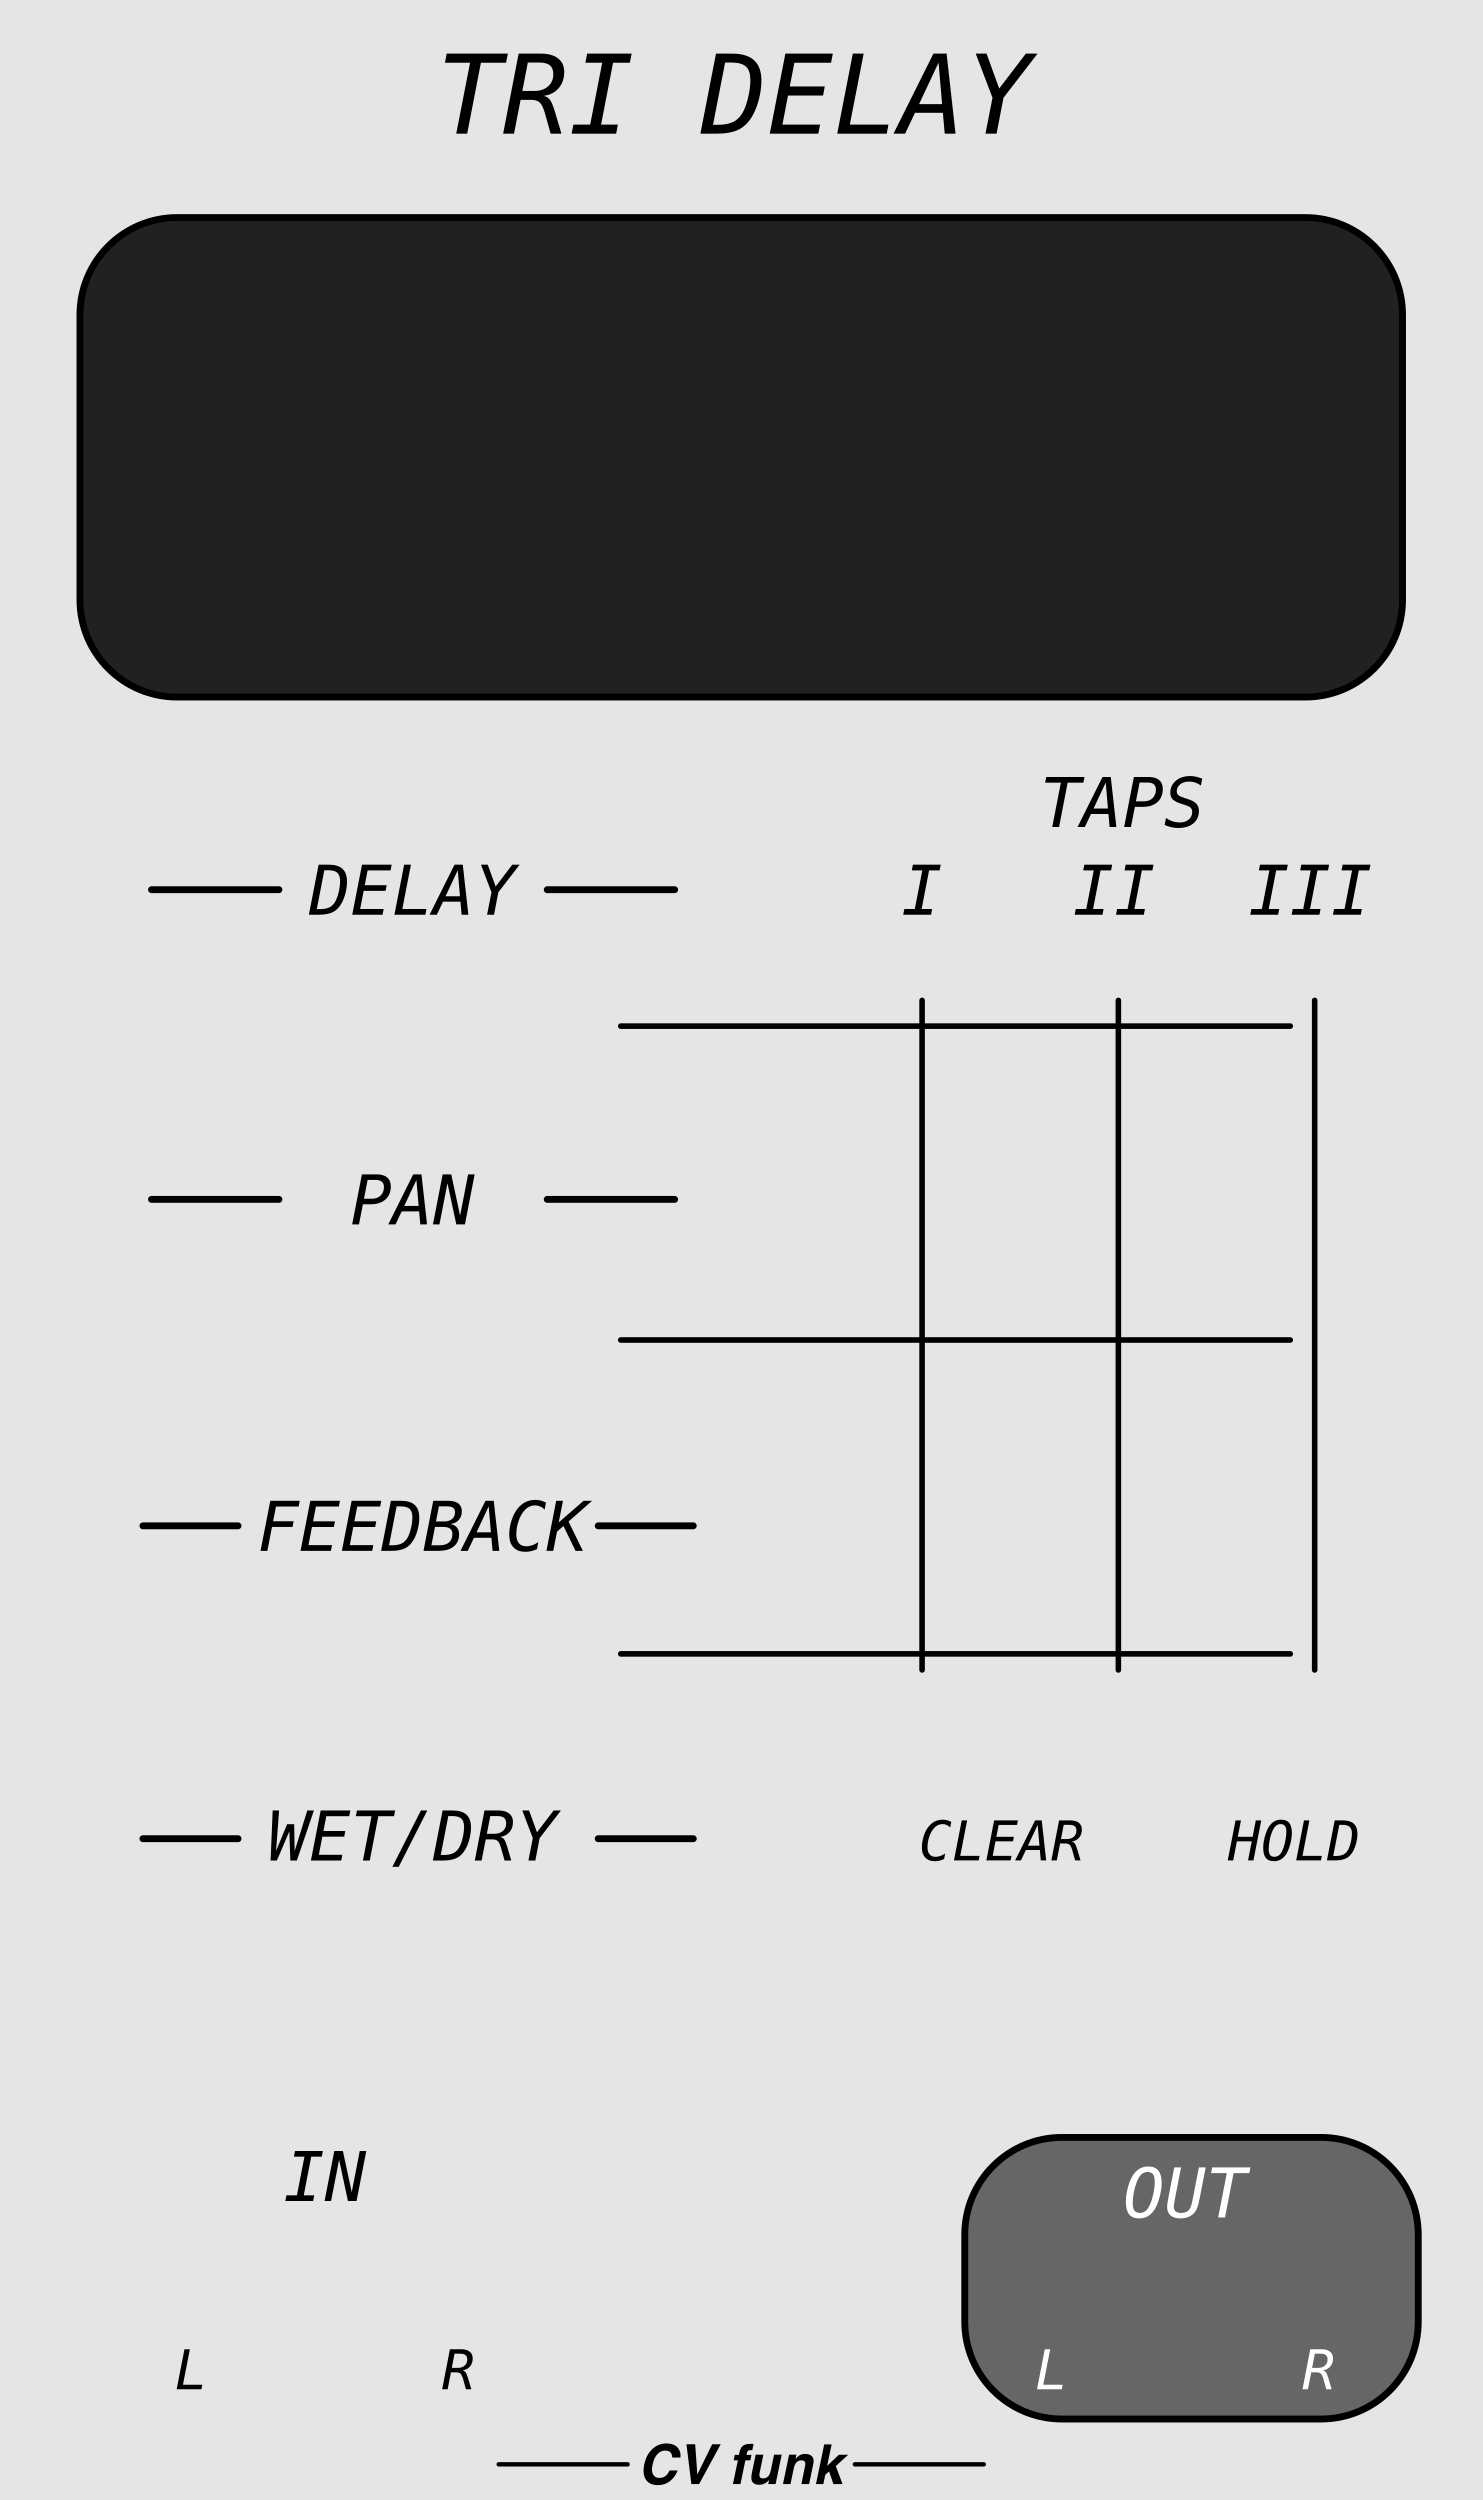
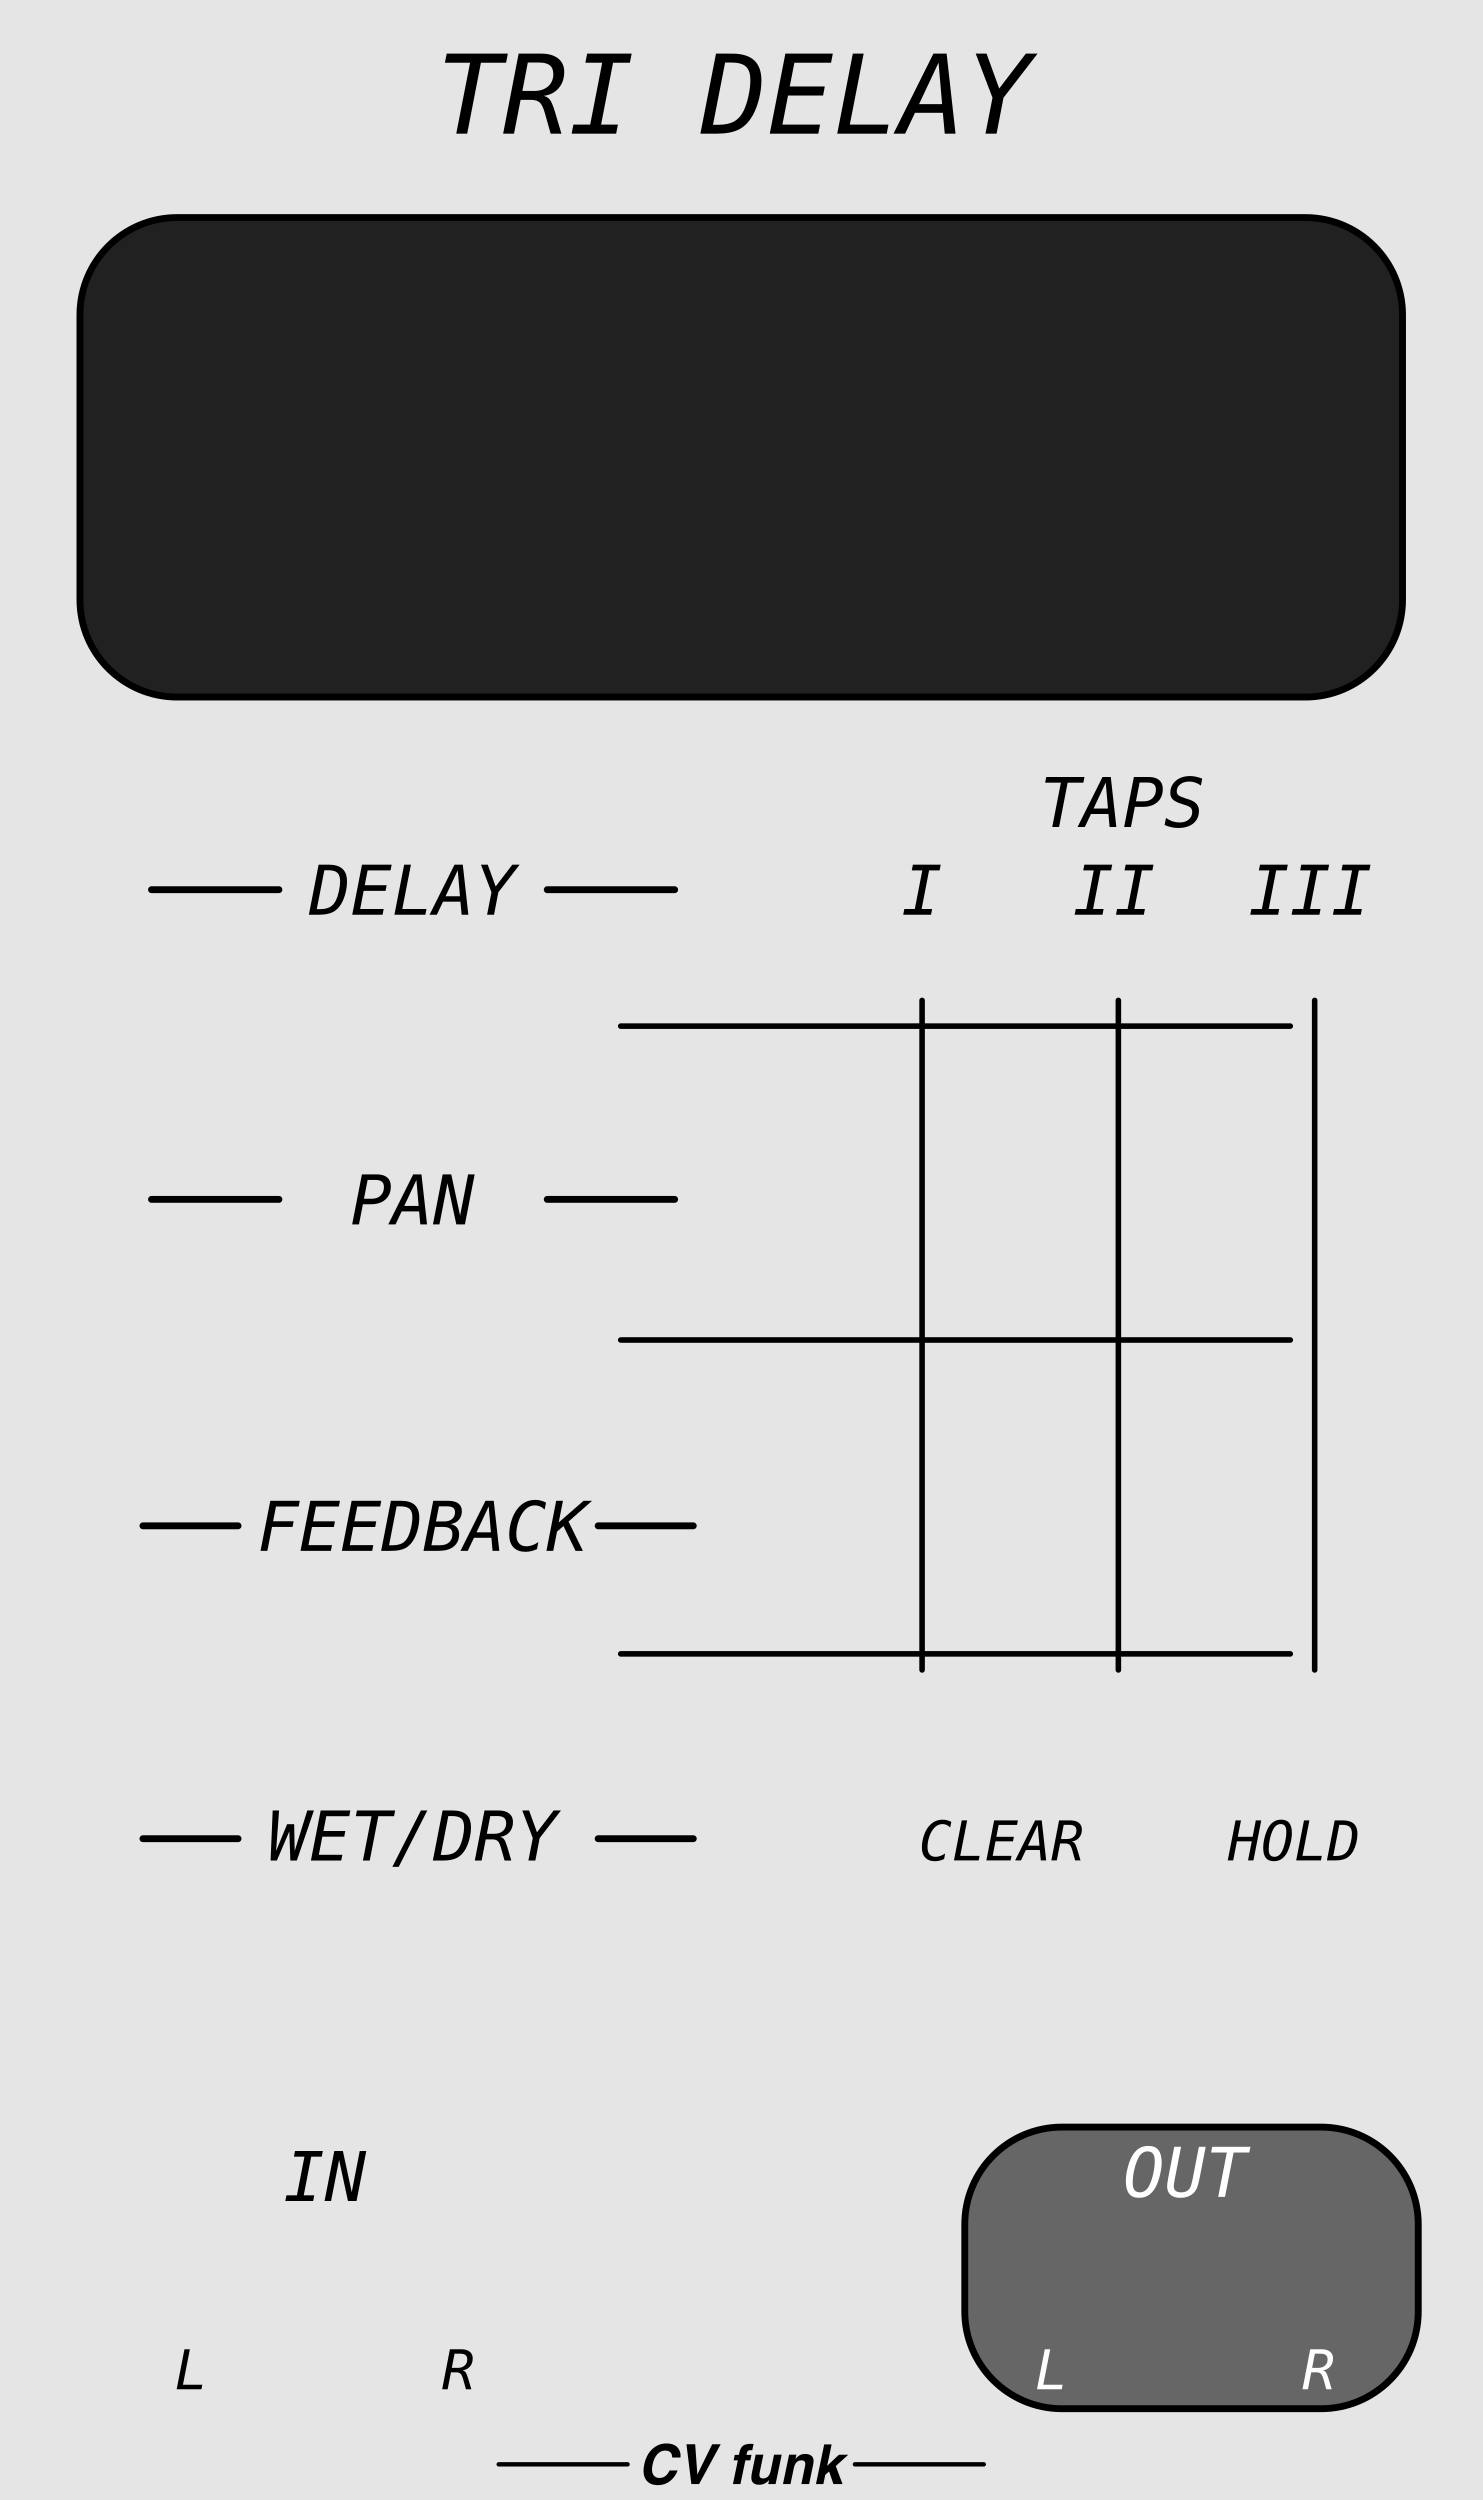
<svg xmlns="http://www.w3.org/2000/svg" width="76.2mm" height="128.5mm" viewBox="0 0 76.2 128.5" version="1.1" id="svg8" xml:space="preserve">
  <defs id="defs2" />
  <g id="g1">
    <rect id="rect1" x="-0.167" y="-0.389" width="77.002" height="129.943" style="clip-rule:evenodd;display:inline;fill:#e5e5e5;fill-rule:evenodd;stroke-width:0.433;stroke-linejoin:round;stroke-miterlimit:1.5;fill-opacity:1" />
-     <rect style="display:inline;fill:#666666;fill-opacity:1;stroke:#000000;stroke-width:0.353;stroke-linejoin:round;stroke-dasharray:none;stroke-opacity:1" id="rect48" width="14.475" height="23.309" x="109.863" y="-72.898" rx="5" ry="5" transform="rotate(90)" />
+     <rect style="display:inline;fill:#666666;fill-opacity:1;stroke:#000000;stroke-width:0.353;stroke-linejoin:round;stroke-dasharray:none;stroke-opacity:1" id="rect48" width="14.475" height="23.309" x="109.333" y="-72.898" rx="5" ry="5" transform="rotate(90)" />
    <g id="g3297" style="fill:#000000">
      <path id="path128" d="m 34.915,125.934 c 0.06,0.127 0.079,0.254 0.058,0.382 h -0.419 c -0.006,-0.098 -0.026,-0.172 -0.058,-0.222 -0.057,-0.089 -0.161,-0.134 -0.311,-0.134 -0.152,0 -0.286,0.063 -0.4,0.188 -0.114,0.125 -0.195,0.303 -0.243,0.532 -0.048,0.23 -0.038,0.401 0.032,0.516 0.069,0.114 0.175,0.171 0.318,0.171 0.147,0 0.27,-0.049 0.368,-0.147 0.054,-0.052 0.105,-0.132 0.155,-0.237 h 0.415 c -0.083,0.223 -0.213,0.405 -0.391,0.545 -0.178,0.139 -0.384,0.209 -0.618,0.209 -0.289,0 -0.496,-0.094 -0.622,-0.283 -0.125,-0.19 -0.153,-0.45 -0.084,-0.781 0.074,-0.357 0.225,-0.633 0.453,-0.826 0.199,-0.168 0.424,-0.253 0.676,-0.253 0.338,0 0.561,0.113 0.67,0.339 z" style="clip-rule:evenodd;fill:#000000;fill-rule:nonzero;stroke-width:0.356;stroke-linejoin:round;stroke-miterlimit:1.5" />
      <path id="path129" d="m 35.843,127.189 0.764,-1.554 h 0.436 l -1.111,2.047 h -0.396 l -0.252,-2.047 h 0.448 z" style="clip-rule:evenodd;fill:#000000;fill-rule:nonzero;stroke-width:0.356;stroke-linejoin:round;stroke-miterlimit:1.5" />
      <path id="path130" d="m 38.626,126.181 -0.059,0.279 h -0.254 l -0.254,1.22 h -0.386 l 0.254,-1.22 h -0.217 l 0.058,-0.279 h 0.213 l 0.02,-0.097 c 0.034,-0.162 0.084,-0.274 0.15,-0.335 0.076,-0.09 0.22,-0.136 0.436,-0.136 0.025,0 0.047,7.1e-4 0.066,0.002 0.02,0.001 0.047,0.004 0.081,0.006 l -0.068,0.323 c -0.021,-0.003 -0.057,-0.005 -0.108,-0.006 -0.051,-10e-4 -0.089,0.01 -0.114,0.035 -0.025,0.025 -0.04,0.052 -0.046,0.081 -0.006,0.03 -0.015,0.072 -0.027,0.128 z" style="clip-rule:evenodd;fill:#000000;fill-rule:nonzero;stroke-width:0.356;stroke-linejoin:round;stroke-miterlimit:1.5" />
      <path id="path131" d="m 39.533,127.468 c -0.004,0.005 -0.016,0.018 -0.036,0.042 -0.019,0.023 -0.04,0.043 -0.064,0.061 -0.073,0.056 -0.14,0.093 -0.201,0.114 -0.061,0.02 -0.13,0.031 -0.206,0.031 -0.219,0 -0.351,-0.08 -0.393,-0.241 -0.024,-0.089 -0.017,-0.22 0.019,-0.393 l 0.189,-0.913 h 0.397 l -0.189,0.913 c -0.018,0.086 -0.022,0.151 -0.011,0.194 0.019,0.077 0.081,0.115 0.184,0.115 0.133,0 0.235,-0.055 0.307,-0.164 0.038,-0.059 0.067,-0.137 0.087,-0.234 l 0.171,-0.824 h 0.393 l -0.315,1.513 h -0.377 z" style="clip-rule:evenodd;fill:#000000;fill-rule:nonzero;stroke-width:0.356;stroke-linejoin:round;stroke-miterlimit:1.5" />
      <path id="path132" d="m 41.379,126.761 c 0.017,-0.08 0.02,-0.141 0.007,-0.183 -0.022,-0.078 -0.086,-0.117 -0.193,-0.117 -0.132,0 -0.234,0.057 -0.306,0.171 -0.038,0.06 -0.067,0.137 -0.086,0.231 l -0.17,0.819 h -0.386 l 0.314,-1.511 h 0.375 l -0.046,0.221 c 0.066,-0.077 0.125,-0.134 0.177,-0.168 0.092,-0.061 0.2,-0.091 0.322,-0.091 0.154,0 0.27,0.041 0.351,0.123 0.08,0.082 0.101,0.218 0.062,0.407 l -0.212,1.019 h -0.398 z" style="clip-rule:evenodd;fill:#000000;fill-rule:nonzero;stroke-width:0.356;stroke-linejoin:round;stroke-miterlimit:1.5" />
      <path id="path133" d="m 42.419,127.205 -0.098,0.476 h -0.381 l 0.425,-2.04 h 0.381 l -0.23,1.103 0.602,-0.57 h 0.481 l -0.64,0.58 0.347,0.927 H 42.837 l -0.22,-0.647 z" style="clip-rule:evenodd;fill:#000000;fill-rule:nonzero;stroke-width:0.356;stroke-linejoin:round;stroke-miterlimit:1.5" />
      <path id="path134" d="m 25.634,126.667 h 6.622" style="clip-rule:evenodd;fill:#000000;fill-rule:evenodd;stroke:#000000;stroke-width:0.228px;stroke-linecap:round;stroke-linejoin:round;stroke-miterlimit:1.5" />
      <path id="path135" d="m 43.944,126.667 h 6.622" style="clip-rule:evenodd;fill:#000000;fill-rule:evenodd;stroke:#000000;stroke-width:0.228px;stroke-linecap:round;stroke-linejoin:round;stroke-miterlimit:1.5" />
    </g>
    <g aria-label="TRI DELAY" id="text491" style="font-style:italic;font-size:5.644px;font-family:Menlo;-inkscape-font-specification:'Menlo Italic';text-align:center;text-anchor:middle;fill:#000000;stroke-width:0.353">
      <path d="m 22.961,2.756 h 3.142 l -0.091,0.469 h -1.293 l -0.706,3.646 h -0.562 l 0.711,-3.646 h -1.293 z" style="stroke-width:0.353;fill:#000000" id="path559" />
      <path d="m 27.938,4.928 q 0.198,0.039 0.317,0.185 0.121,0.146 0.27,0.634 l 0.333,1.124 h -0.554 l -0.292,-1.039 Q 27.892,5.402 27.74,5.267 27.591,5.132 27.288,5.132 h -0.529 l -0.339,1.739 h -0.559 l 0.797,-4.115 h 1.147 q 0.571,0 0.882,0.248 0.314,0.245 0.314,0.695 0,0.504 -0.287,0.835 -0.284,0.331 -0.774,0.394 z m -0.808,-1.714 -0.281,1.461 h 0.604 q 0.449,0 0.717,-0.234 0.27,-0.237 0.27,-0.628 0,-0.309 -0.174,-0.452 -0.174,-0.146 -0.548,-0.146 z" style="stroke-width:0.353;fill:#000000" id="path561" />
      <path d="m 30.179,2.756 h 2.288 l -0.091,0.469 h -0.865 l -0.615,3.178 h 0.865 l -0.091,0.469 h -2.288 l 0.091,-0.469 h 0.863 l 0.617,-3.178 h -0.865 z" style="stroke-width:0.353;fill:#000000" id="path563" />
      <path d="m 36.915,6.414 q 0.51,0 0.819,-0.171 0.309,-0.174 0.496,-0.562 0.149,-0.317 0.243,-0.755 0.096,-0.441 0.096,-0.808 0,-0.485 -0.226,-0.695 Q 38.117,3.214 37.585,3.214 h -0.314 l -0.623,3.2 z m 0.722,-3.657 q 0.752,0 1.124,0.342 0.375,0.342 0.375,1.036 0,0.446 -0.116,0.921 Q 38.905,5.529 38.709,5.895 38.422,6.422 37.993,6.648 37.565,6.871 36.835,6.871 H 36 l 0.802,-4.115 z" style="stroke-width:0.353;fill:#000000" id="path565" />
      <path d="m 40.368,2.756 h 2.439 l -0.091,0.469 h -1.885 l -0.237,1.218 h 1.8 l -0.088,0.469 h -1.802 l -0.287,1.491 h 1.935 l -0.091,0.469 H 39.566 Z" style="stroke-width:0.353;fill:#000000" id="path567" />
      <path d="m 43.835,2.756 h 0.557 L 43.681,6.403 h 1.987 l -0.091,0.469 h -2.544 z" style="stroke-width:0.353;fill:#000000" id="path569" />
      <path d="m 48.242,3.219 -1.003,2.133 h 1.185 z M 47.978,2.756 h 0.678 l 0.458,4.115 H 48.559 L 48.463,5.799 H 47.03 l -0.507,1.072 h -0.598 z" style="stroke-width:0.353;fill:#000000" id="path571" />
      <path d="m 50.152,2.756 h 0.557 l 0.65,1.794 1.37,-1.794 h 0.601 l -1.75,2.268 -0.356,1.847 h -0.571 l 0.361,-1.847 z" style="stroke-width:0.353;fill:#000000" id="path573" />
    </g>
    <path id="path28" d="m 7.787,45.73 h 6.549" style="clip-rule:evenodd;display:inline;fill:#000000;fill-opacity:0;fill-rule:evenodd;stroke:#000000;stroke-width:0.353;stroke-linecap:round;stroke-linejoin:round;stroke-miterlimit:1.5;stroke-opacity:1;stroke-dasharray:none" />
    <path id="path29" d="m 28.128,45.73 h 6.549" style="clip-rule:evenodd;display:inline;fill:#000000;fill-opacity:0;fill-rule:evenodd;stroke:#000000;stroke-width:0.353;stroke-linecap:round;stroke-linejoin:round;stroke-miterlimit:1.5;stroke-opacity:1;stroke-dasharray:none" />
    <g aria-label="DELAY" id="text822" style="font-style:italic;font-size:3.528px;font-family:Menlo;-inkscape-font-specification:'Menlo Italic';text-align:center;text-anchor:middle;opacity:1;fill:#000000;stroke-width:0.353">
      <path d="m 16.448,46.73 q 0.319,0 0.512,-0.107 0.193,-0.109 0.31,-0.351 0.093,-0.198 0.152,-0.472 0.06,-0.276 0.06,-0.505 0,-0.303 -0.141,-0.434 -0.141,-0.131 -0.474,-0.131 h -0.196 l -0.389,2 z m 0.451,-2.286 q 0.47,0 0.703,0.214 0.234,0.214 0.234,0.648 0,0.279 -0.072,0.575 -0.072,0.296 -0.195,0.525 -0.179,0.329 -0.448,0.47 -0.267,0.14 -0.723,0.14 h -0.522 l 0.501,-2.572 z" style="stroke-width:0.353;fill:#000000" id="path3025" />
      <path d="m 18.607,44.445 h 1.524 l -0.057,0.293 h -1.178 l -0.148,0.761 h 1.125 l -0.055,0.293 h -1.127 l -0.179,0.932 h 1.209 l -0.057,0.293 h -1.559 z" style="stroke-width:0.353;fill:#000000" id="path3027" />
      <path d="m 20.774,44.445 h 0.348 l -0.444,2.279 h 1.242 l -0.057,0.293 h -1.59 z" style="stroke-width:0.353;fill:#000000" id="path3029" />
      <path d="m 23.528,44.734 -0.627,1.333 h 0.741 z m -0.165,-0.289 h 0.424 l 0.286,2.572 h -0.346 l -0.06,-0.67 H 22.77 l -0.317,0.67 h -0.374 z" style="stroke-width:0.353;fill:#000000" id="path3031" />
      <path d="m 24.722,44.445 h 0.348 l 0.407,1.121 0.856,-1.121 h 0.376 l -1.094,1.418 -0.222,1.154 h -0.357 l 0.226,-1.154 z" style="stroke-width:0.353;fill:#000000" id="path3033" />
    </g>
    <path id="path824" d="m 7.787,61.648 h 6.549" style="clip-rule:evenodd;display:inline;fill:#000000;fill-opacity:0;fill-rule:evenodd;stroke:#000000;stroke-width:0.353;stroke-linecap:round;stroke-linejoin:round;stroke-miterlimit:1.5;stroke-opacity:1;stroke-dasharray:none" />
    <path id="path826" d="m 28.128,61.648 h 6.549" style="clip-rule:evenodd;display:inline;fill:#000000;fill-opacity:0;fill-rule:evenodd;stroke:#000000;stroke-width:0.353;stroke-linecap:round;stroke-linejoin:round;stroke-miterlimit:1.5;stroke-opacity:1;stroke-dasharray:none" />
    <g aria-label="PAN" id="text830" style="font-style:italic;font-size:3.528px;font-family:Menlo;-inkscape-font-specification:'Menlo Italic';text-align:center;text-anchor:middle;opacity:1;fill:#000000;stroke-width:0.353">
      <path d="m 18.896,60.649 -0.188,0.966 h 0.403 q 0.284,0 0.453,-0.164 0.171,-0.165 0.171,-0.439 0,-0.186 -0.107,-0.274 -0.107,-0.09 -0.331,-0.09 z m -0.293,-0.286 h 0.758 q 0.355,0 0.541,0.158 0.186,0.158 0.186,0.458 0,0.429 -0.276,0.675 -0.276,0.246 -0.758,0.246 h -0.401 l -0.202,1.034 h -0.35 z" style="stroke-width:0.353;fill:#000000" id="path3018" />
      <path d="m 21.404,60.652 -0.627,1.333 h 0.741 z m -0.165,-0.289 h 0.424 l 0.286,2.572 h -0.346 l -0.06,-0.67 h -0.896 l -0.317,0.67 h -0.374 z" style="stroke-width:0.353;fill:#000000" id="path3020" />
      <path d="m 22.753,60.363 h 0.441 l 0.455,2.117 0.412,-2.117 h 0.336 l -0.501,2.572 h -0.441 l -0.455,-2.117 -0.413,2.117 h -0.334 z" style="stroke-width:0.353;fill:#000000" id="path3022" />
    </g>
    <path id="path834" d="m 30.746,78.427 h 4.889" style="clip-rule:evenodd;display:inline;fill:#000000;fill-opacity:0;fill-rule:evenodd;stroke:#000000;stroke-width:0.353;stroke-linecap:round;stroke-linejoin:round;stroke-miterlimit:1.5;stroke-opacity:1;stroke-dasharray:none" />
    <g aria-label="FEEDBACK" id="text838" style="font-style:italic;font-size:3.528px;font-family:Menlo;-inkscape-font-specification:'Menlo Italic';text-align:center;text-anchor:middle;opacity:1;fill:#000000;stroke-width:0.353">
      <path d="m 13.893,77.141 h 1.514 l -0.057,0.293 h -1.164 l -0.148,0.758 h 1.054 l -0.055,0.293 h -1.056 l -0.239,1.228 h -0.35 z" style="stroke-width:0.353;fill:#000000" id="path3001" />
      <path d="m 15.95,77.141 h 1.524 l -0.057,0.293 h -1.178 l -0.148,0.761 h 1.125 l -0.055,0.293 h -1.127 l -0.179,0.932 h 1.209 l -0.057,0.293 h -1.559 z" style="stroke-width:0.353;fill:#000000" id="path3003" />
      <path d="m 18.074,77.141 h 1.524 l -0.057,0.293 h -1.178 l -0.148,0.761 h 1.125 l -0.055,0.293 H 18.158 l -0.179,0.932 h 1.209 l -0.057,0.293 h -1.559 z" style="stroke-width:0.353;fill:#000000" id="path3005" />
      <path d="m 20.163,79.427 q 0.319,0 0.512,-0.107 0.193,-0.109 0.31,-0.351 0.093,-0.198 0.152,-0.472 0.06,-0.276 0.06,-0.505 0,-0.303 -0.141,-0.434 -0.141,-0.131 -0.474,-0.131 h -0.196 l -0.389,2 z m 0.451,-2.286 q 0.47,0 0.703,0.214 0.234,0.214 0.234,0.648 0,0.279 -0.072,0.575 -0.072,0.296 -0.195,0.525 -0.179,0.329 -0.448,0.47 -0.267,0.14 -0.723,0.14 h -0.522 l 0.501,-2.572 z" style="stroke-width:0.353;fill:#000000" id="path3007" />
      <path d="m 22.358,78.485 -0.184,0.942 h 0.427 q 0.317,0 0.484,-0.15 0.169,-0.15 0.169,-0.432 0,-0.184 -0.117,-0.272 -0.117,-0.088 -0.363,-0.088 z m 0.203,-1.058 -0.152,0.775 h 0.42 q 0.26,0 0.408,-0.124 0.15,-0.126 0.15,-0.345 0,-0.162 -0.096,-0.234 -0.095,-0.072 -0.31,-0.072 z m -0.293,-0.286 h 0.763 q 0.35,0 0.529,0.138 0.179,0.136 0.179,0.401 0,0.265 -0.158,0.444 -0.158,0.177 -0.427,0.212 0.215,0.04 0.329,0.176 0.115,0.136 0.115,0.35 0,0.403 -0.276,0.627 -0.274,0.224 -0.775,0.224 h -0.779 z" style="stroke-width:0.353;fill:#000000" id="path3009" />
      <path d="m 25.119,77.43 -0.627,1.333 h 0.741 z m -0.165,-0.289 h 0.424 l 0.286,2.572 h -0.346 l -0.06,-0.67 H 24.361 L 24.044,79.713 h -0.374 z" style="stroke-width:0.353;fill:#000000" id="path3011" />
      <path d="m 27.603,79.622 q -0.145,0.071 -0.293,0.105 -0.146,0.036 -0.303,0.036 -0.396,0 -0.615,-0.229 -0.217,-0.229 -0.217,-0.643 0,-0.379 0.121,-0.751 0.121,-0.372 0.317,-0.608 0.184,-0.224 0.407,-0.331 0.222,-0.107 0.506,-0.107 0.138,0 0.274,0.036 0.136,0.036 0.265,0.105 l -0.071,0.357 q -0.11,-0.109 -0.233,-0.162 -0.122,-0.053 -0.26,-0.053 -0.164,0 -0.303,0.071 -0.14,0.069 -0.262,0.212 -0.179,0.212 -0.289,0.543 -0.109,0.331 -0.109,0.663 0,0.298 0.134,0.456 0.134,0.158 0.388,0.158 0.146,0 0.301,-0.055 0.157,-0.055 0.308,-0.16 z" style="stroke-width:0.353;fill:#000000" id="path3013" />
      <path d="m 28.588,77.141 h 0.348 l -0.219,1.114 1.278,-1.114 h 0.438 l -1.211,1.066 0.737,1.506 h -0.377 l -0.62,-1.276 -0.332,0.289 -0.193,0.987 h -0.35 z" style="stroke-width:0.353;fill:#000000" id="path3015" />
    </g>
    <g aria-label="WET/DRY" id="text846" style="font-style:italic;font-size:3.528px;font-family:Menlo;-inkscape-font-specification:'Menlo Italic';text-align:center;text-anchor:middle;opacity:1;fill:#000000;stroke-width:0.353">
      <path d="m 14.016,93.059 h 0.329 l -0.155,2.084 0.567,-1.378 h 0.363 l 0.026,1.381 0.649,-2.088 h 0.341 l -0.878,2.572 H 14.924 l -0.053,-1.499 -0.639,1.499 h -0.324 z" style="stroke-width:0.353;fill:#000000" id="path2986" />
      <path d="m 16.483,93.059 h 1.524 l -0.057,0.293 h -1.178 l -0.148,0.761 H 17.749 l -0.055,0.293 h -1.127 l -0.179,0.932 h 1.209 l -0.057,0.293 h -1.559 z" style="stroke-width:0.353;fill:#000000" id="path2988" />
      <path d="m 18.347,93.059 h 1.964 l -0.057,0.293 h -0.808 l -0.441,2.279 h -0.351 l 0.444,-2.279 H 18.29 Z" style="stroke-width:0.353;fill:#000000" id="path2990" />
      <path d="m 20.166,95.958 1.468,-2.899 h 0.329 l -1.471,2.899 z" style="stroke-width:0.353;fill:#000000" id="path2992" />
      <path d="m 22.82,95.345 q 0.319,0 0.512,-0.107 0.193,-0.109 0.31,-0.351 0.093,-0.198 0.152,-0.472 0.06,-0.276 0.06,-0.505 0,-0.303 -0.141,-0.434 -0.141,-0.131 -0.474,-0.131 h -0.196 l -0.389,2 z m 0.451,-2.286 q 0.47,0 0.703,0.214 0.234,0.214 0.234,0.648 0,0.279 -0.072,0.575 -0.072,0.296 -0.195,0.525 -0.179,0.329 -0.448,0.47 -0.267,0.14 -0.723,0.14 h -0.522 l 0.501,-2.572 z" style="stroke-width:0.353;fill:#000000" id="path2994" />
      <path d="m 25.705,94.416 q 0.124,0.024 0.198,0.115 0.076,0.091 0.169,0.396 l 0.208,0.703 h -0.346 l -0.183,-0.649 q -0.076,-0.269 -0.171,-0.353 -0.093,-0.084 -0.282,-0.084 h -0.331 l -0.212,1.087 h -0.35 l 0.498,-2.572 h 0.717 q 0.357,0 0.551,0.155 0.196,0.153 0.196,0.434 0,0.315 -0.179,0.522 -0.177,0.207 -0.484,0.246 z m -0.505,-1.071 -0.176,0.913 h 0.377 q 0.281,0 0.448,-0.146 0.169,-0.148 0.169,-0.393 0,-0.193 -0.109,-0.282 -0.109,-0.091 -0.343,-0.091 z" style="stroke-width:0.353;fill:#000000" id="path2996" />
      <path d="m 26.846,93.059 h 0.348 l 0.407,1.121 0.856,-1.121 h 0.376 l -1.094,1.418 -0.222,1.154 h -0.357 l 0.226,-1.154 z" style="stroke-width:0.353;fill:#000000" id="path2998" />
    </g>
    <path id="path1404" d="M 7.347,78.427 H 12.236" style="clip-rule:evenodd;display:inline;fill:#000000;fill-opacity:0;fill-rule:evenodd;stroke:#000000;stroke-width:0.353;stroke-linecap:round;stroke-linejoin:round;stroke-miterlimit:1.5;stroke-dasharray:none;stroke-opacity:1" />
    <path id="path1406" d="m 30.746,94.509 h 4.889" style="clip-rule:evenodd;display:inline;fill:#000000;fill-opacity:0;fill-rule:evenodd;stroke:#000000;stroke-width:0.353;stroke-linecap:round;stroke-linejoin:round;stroke-miterlimit:1.5;stroke-dasharray:none;stroke-opacity:1" />
    <path id="path1408" d="M 7.347,94.509 H 12.236" style="clip-rule:evenodd;display:inline;fill:#000000;fill-opacity:0;fill-rule:evenodd;stroke:#000000;stroke-width:0.353;stroke-linecap:round;stroke-linejoin:round;stroke-miterlimit:1.5;stroke-dasharray:none;stroke-opacity:1" />
    <path id="path1410" d="M 31.905,52.743 H 66.32" style="clip-rule:evenodd;display:inline;fill:#000000;fill-opacity:0;fill-rule:evenodd;stroke:#000000;stroke-width:0.286;stroke-linecap:round;stroke-linejoin:round;stroke-miterlimit:1.5;stroke-dasharray:none;stroke-opacity:1" />
    <path id="path1412" d="M 31.905,68.876 H 66.32" style="clip-rule:evenodd;display:inline;fill:#000000;fill-opacity:0;fill-rule:evenodd;stroke:#000000;stroke-width:0.286;stroke-linecap:round;stroke-linejoin:round;stroke-miterlimit:1.5;stroke-dasharray:none;stroke-opacity:1" />
    <path id="path1414" d="M 31.905,85.009 H 66.32" style="clip-rule:evenodd;display:inline;fill:#000000;fill-opacity:0;fill-rule:evenodd;stroke:#000000;stroke-width:0.286;stroke-linecap:round;stroke-linejoin:round;stroke-miterlimit:1.5;stroke-dasharray:none;stroke-opacity:1" />
    <g aria-label="I" id="text1418" style="font-style:italic;font-size:3.528px;font-family:Menlo;-inkscape-font-specification:'Menlo Italic';text-align:center;text-anchor:middle;opacity:1;fill:#000000;stroke-width:0.353">
      <path d="m 46.923,44.445 h 1.43 l -0.057,0.293 h -0.541 l -0.384,1.986 h 0.541 l -0.057,0.293 h -1.43 l 0.057,-0.293 h 0.539 l 0.386,-1.986 h -0.541 z" style="stroke-width:0.353;fill:#000000" id="path3036" />
    </g>
    <g aria-label="II" id="text1422" style="font-style:italic;font-size:3.528px;font-family:Menlo;-inkscape-font-specification:'Menlo Italic';text-align:center;text-anchor:middle;opacity:1;fill:#000000;stroke-width:0.353">
      <path d="m 55.736,44.445 h 1.43 l -0.057,0.293 h -0.541 l -0.384,1.986 h 0.541 l -0.057,0.293 h -1.43 l 0.057,-0.293 h 0.539 l 0.386,-1.986 h -0.541 z" style="stroke-width:0.353;fill:#000000" id="path3039" />
      <path d="m 57.86,44.445 h 1.43 l -0.057,0.293 h -0.541 l -0.384,1.986 h 0.541 l -0.057,0.293 h -1.43 l 0.057,-0.293 h 0.539 l 0.386,-1.986 h -0.541 z" style="stroke-width:0.353;fill:#000000" id="path3041" />
    </g>
    <g aria-label="III" id="text1426" style="font-style:italic;font-size:3.528px;font-family:Menlo;-inkscape-font-specification:'Menlo Italic';text-align:center;text-anchor:middle;opacity:1;fill:#000000;stroke-width:0.353">
      <path d="m 64.763,44.445 h 1.43 l -0.057,0.293 h -0.541 l -0.384,1.986 h 0.541 l -0.057,0.293 h -1.43 l 0.057,-0.293 h 0.539 l 0.386,-1.986 h -0.541 z" style="stroke-width:0.353;fill:#000000" id="path3044" />
      <path d="m 66.887,44.445 h 1.43 l -0.057,0.293 h -0.541 l -0.384,1.986 h 0.541 l -0.057,0.293 h -1.43 l 0.057,-0.293 h 0.539 l 0.386,-1.986 h -0.541 z" style="stroke-width:0.353;fill:#000000" id="path3046" />
      <path d="m 69.011,44.445 h 1.43 l -0.057,0.293 h -0.541 l -0.384,1.986 h 0.541 l -0.057,0.293 h -1.43 l 0.057,-0.293 h 0.539 l 0.386,-1.986 h -0.541 z" style="stroke-width:0.353;fill:#000000" id="path3048" />
    </g>
    <g aria-label="TAPS" id="text1430" style="font-style:italic;font-size:3.528px;font-family:Menlo;-inkscape-font-specification:'Menlo Italic';text-align:center;text-anchor:middle;opacity:1;fill:#000000;stroke-width:0.353">
      <path d="m 53.778,39.937 h 1.964 l -0.057,0.293 h -0.808 l -0.441,2.279 h -0.351 l 0.444,-2.279 h -0.808 z" style="stroke-width:0.353;fill:#000000" id="path3051" />
      <path d="m 56.835,40.226 -0.627,1.333 H 56.949 Z M 56.67,39.937 h 0.424 l 0.286,2.572 h -0.346 l -0.06,-0.67 H 56.077 l -0.317,0.67 h -0.374 z" style="stroke-width:0.353;fill:#000000" id="path3053" />
      <path d="m 58.575,40.223 -0.188,0.966 h 0.403 q 0.284,0 0.453,-0.164 0.171,-0.165 0.171,-0.439 0,-0.186 -0.107,-0.274 -0.107,-0.09 -0.331,-0.09 z M 58.282,39.937 h 0.758 q 0.355,0 0.541,0.158 0.186,0.158 0.186,0.458 0,0.429 -0.276,0.675 -0.276,0.246 -0.758,0.246 h -0.401 l -0.202,1.034 h -0.35 z" style="stroke-width:0.353;fill:#000000" id="path3055" />
      <path d="m 61.793,40.024 -0.067,0.353 q -0.14,-0.102 -0.289,-0.153 -0.15,-0.052 -0.31,-0.052 -0.284,0 -0.463,0.141 -0.179,0.141 -0.179,0.36 0,0.122 0.084,0.198 0.084,0.076 0.307,0.145 l 0.208,0.067 q 0.281,0.086 0.41,0.231 0.131,0.143 0.131,0.365 0,0.405 -0.286,0.643 -0.286,0.236 -0.78,0.236 -0.179,0 -0.353,-0.04 -0.172,-0.038 -0.345,-0.115 l 0.071,-0.36 q 0.169,0.119 0.341,0.176 0.174,0.057 0.367,0.057 0.284,0 0.462,-0.152 0.177,-0.152 0.177,-0.384 0,-0.141 -0.076,-0.219 -0.076,-0.078 -0.305,-0.148 l -0.174,-0.057 q -0.317,-0.1 -0.444,-0.226 -0.126,-0.127 -0.126,-0.336 0,-0.381 0.284,-0.622 0.284,-0.243 0.742,-0.243 0.138,0 0.293,0.034 0.157,0.034 0.32,0.1 z" style="stroke-width:0.353;fill:#000000" id="path3057" />
    </g>
    <path id="path1432" d="M 47.395,51.421 V 85.835" style="clip-rule:evenodd;display:inline;fill:#000000;fill-opacity:0;fill-rule:evenodd;stroke:#000000;stroke-width:0.286;stroke-linecap:round;stroke-linejoin:round;stroke-miterlimit:1.5;stroke-dasharray:none;stroke-opacity:1" />
    <path id="path1434" d="M 57.484,51.421 V 85.835" style="clip-rule:evenodd;display:inline;fill:#000000;fill-opacity:0;fill-rule:evenodd;stroke:#000000;stroke-width:0.286;stroke-linecap:round;stroke-linejoin:round;stroke-miterlimit:1.5;stroke-dasharray:none;stroke-opacity:1" />
    <path id="path1436" d="M 67.574,51.421 V 85.835" style="clip-rule:evenodd;display:inline;fill:#000000;fill-opacity:0;fill-rule:evenodd;stroke:#000000;stroke-width:0.286;stroke-linecap:round;stroke-linejoin:round;stroke-miterlimit:1.5;stroke-dasharray:none;stroke-opacity:1" />
-     <g aria-label="OUT" id="text1440" style="font-style:italic;font-size:3.528px;font-family:Menlo;-inkscape-font-specification:'Menlo Italic';text-align:center;text-anchor:middle;opacity:1;fill:#ffffff;stroke-width:0.353">
+     <g aria-label="OUT" id="text1440" style="font-style:italic;font-size:3.528px;font-family:Menlo;-inkscape-font-specification:'Menlo Italic';text-align:center;text-anchor:middle;opacity:1;fill:#ffffff;stroke-width:0.353" transform="translate(0,-1.058333)">
      <path d="m 58.592,113.744 q 0.146,0 0.27,-0.088 0.124,-0.088 0.205,-0.252 0.127,-0.25 0.207,-0.605 0.079,-0.355 0.079,-0.682 0,-0.245 -0.091,-0.36 -0.09,-0.117 -0.279,-0.117 -0.146,0 -0.269,0.088 -0.122,0.088 -0.203,0.252 -0.131,0.253 -0.21,0.605 -0.079,0.351 -0.079,0.679 0,0.246 0.09,0.363 0.091,0.117 0.281,0.117 z m 1.118,-1.524 q 0,0.189 -0.04,0.412 -0.038,0.222 -0.112,0.456 -0.05,0.158 -0.109,0.284 -0.057,0.126 -0.124,0.227 -0.152,0.219 -0.339,0.324 -0.188,0.103 -0.438,0.103 -0.346,0 -0.513,-0.212 -0.167,-0.212 -0.167,-0.653 0,-0.191 0.036,-0.41 0.038,-0.22 0.112,-0.455 0.05,-0.158 0.107,-0.284 0.059,-0.126 0.126,-0.227 0.152,-0.219 0.339,-0.322 0.188,-0.105 0.438,-0.105 0.348,0 0.515,0.212 0.169,0.21 0.169,0.649 z" style="stroke-width:0.353" id="path2962" />
      <path d="m 60.049,112.99 0.307,-1.585 h 0.35 l -0.308,1.585 q -0.003,0.022 -0.014,0.071 -0.052,0.265 -0.052,0.367 0,0.158 0.093,0.238 0.095,0.079 0.284,0.079 0.153,0 0.26,-0.048 0.107,-0.05 0.184,-0.157 0.038,-0.053 0.076,-0.183 0.04,-0.131 0.086,-0.367 l 0.307,-1.585 h 0.35 l -0.307,1.585 q -0.072,0.377 -0.155,0.555 -0.081,0.176 -0.215,0.284 -0.122,0.097 -0.279,0.148 -0.157,0.05 -0.339,0.05 -0.331,0 -0.51,-0.155 -0.177,-0.155 -0.177,-0.441 0,-0.064 0.014,-0.172 0.015,-0.109 0.047,-0.269 z" style="stroke-width:0.353" id="path2964" />
      <path d="m 62.308,111.405 h 1.964 l -0.057,0.293 h -0.808 l -0.441,2.279 h -0.351 l 0.444,-2.279 h -0.808 z" style="stroke-width:0.353" id="path2966" />
    </g>
    <g aria-label="IN" id="text1444" style="font-style:italic;font-size:3.528px;font-family:Menlo;-inkscape-font-specification:'Menlo Italic';text-align:center;text-anchor:middle;opacity:1;fill:#000000;stroke-width:0.353">
      <path d="m 15.164,110.561 h 1.43 l -0.057,0.293 h -0.541 l -0.384,1.986 H 16.153 l -0.057,0.293 H 14.666 l 0.057,-0.293 h 0.539 l 0.386,-1.986 h -0.541 z" style="stroke-width:0.353;fill:#000000" id="path2981" />
      <path d="m 17.183,110.561 h 0.441 l 0.455,2.117 0.412,-2.117 h 0.336 l -0.501,2.572 h -0.441 l -0.455,-2.117 -0.413,2.117 h -0.334 z" style="stroke-width:0.353;fill:#000000" id="path2983" />
    </g>
    <g aria-label="L" id="text1448" style="font-style:italic;font-size:2.822px;font-family:Menlo;-inkscape-font-specification:'Menlo Italic';text-align:center;text-anchor:middle;opacity:1;fill:#000000;stroke-width:0.353">
      <path d="m 9.482,120.751 h 0.278 l -0.356,1.823 h 0.994 l -0.045,0.234 H 9.081 Z" style="stroke-width:0.353;fill:#000000" id="path2978" />
    </g>
    <g aria-label="R" id="text1452" style="font-style:italic;font-size:2.822px;font-family:Menlo;-inkscape-font-specification:'Menlo Italic';text-align:center;text-anchor:middle;opacity:1;fill:#000000;stroke-width:0.353">
      <path d="m 23.767,121.837 q 0.099,0.019 0.158,0.092 0.061,0.073 0.135,0.317 l 0.167,0.562 h -0.277 l -0.146,-0.52 q -0.061,-0.215 -0.136,-0.282 -0.074,-0.068 -0.226,-0.068 H 23.178 l -0.169,0.87 H 22.728 l 0.398,-2.057 h 0.573 q 0.285,0 0.441,0.124 0.157,0.123 0.157,0.347 0,0.252 -0.143,0.418 -0.142,0.165 -0.387,0.197 z m -0.404,-0.857 -0.141,0.73 h 0.302 q 0.225,0 0.358,-0.117 0.135,-0.119 0.135,-0.314 0,-0.154 -0.087,-0.226 -0.087,-0.073 -0.274,-0.073 z" style="stroke-width:0.353;fill:#000000" id="path2975" />
    </g>
    <g aria-label="L" id="text1456" style="font-style:italic;font-size:2.822px;font-family:Menlo;-inkscape-font-specification:'Menlo Italic';text-align:center;text-anchor:middle;opacity:1;fill:#ffffff;stroke-width:0.353">
      <path d="m 53.703,120.751 h 0.278 l -0.356,1.823 h 0.994 l -0.045,0.234 H 53.302 Z" style="stroke-width:0.353" id="path2969" />
    </g>
    <g aria-label="R" id="text1460" style="font-style:italic;font-size:2.822px;font-family:Menlo;-inkscape-font-specification:'Menlo Italic';text-align:center;text-anchor:middle;opacity:1;fill:#ffffff;stroke-width:0.353">
      <path d="m 67.988,121.837 q 0.099,0.019 0.158,0.092 0.061,0.073 0.135,0.317 l 0.167,0.562 h -0.277 l -0.146,-0.52 q -0.061,-0.215 -0.136,-0.282 -0.074,-0.068 -0.226,-0.068 h -0.265 l -0.169,0.87 h -0.28 l 0.398,-2.057 h 0.573 q 0.285,0 0.441,0.124 0.157,0.123 0.157,0.347 0,0.252 -0.143,0.418 -0.142,0.165 -0.387,0.197 z m -0.404,-0.857 -0.141,0.73 h 0.302 q 0.225,0 0.358,-0.117 0.135,-0.119 0.135,-0.314 0,-0.154 -0.087,-0.226 -0.087,-0.073 -0.274,-0.073 z" style="stroke-width:0.353" id="path2972" />
    </g>
    <rect style="display:inline;fill:#212121;fill-opacity:1;stroke:#000000;stroke-width:0.353;stroke-dasharray:none;stroke-opacity:1" id="rect2" width="67.98" height="24.646" x="4.11" y="11.183" ry="5" rx="5" />
    <g aria-label="CLEAR" id="text3157" style="font-style:italic;font-size:2.822px;font-family:Menlo;-inkscape-font-specification:'Menlo Italic';text-align:center;text-anchor:middle;opacity:1;fill:#000000;stroke-width:0.353" transform="translate(0,0.5291667)">
      <path d="m 48.528,95.024 q -0.116,0.057 -0.234,0.084 -0.117,0.029 -0.243,0.029 -0.317,0 -0.492,-0.183 -0.174,-0.183 -0.174,-0.514 0,-0.303 0.096,-0.601 0.096,-0.298 0.254,-0.486 0.147,-0.179 0.325,-0.265 0.178,-0.085 0.405,-0.085 0.11,0 0.219,0.029 0.109,0.029 0.212,0.084 l -0.057,0.285 q -0.088,-0.087 -0.186,-0.13 -0.098,-0.043 -0.208,-0.043 -0.131,0 -0.243,0.057 -0.112,0.055 -0.209,0.17 -0.143,0.169 -0.232,0.434 -0.087,0.265 -0.087,0.531 0,0.238 0.107,0.365 0.107,0.127 0.31,0.127 0.117,0 0.241,-0.044 0.125,-0.044 0.247,-0.128 z" style="stroke-width:0.353;fill:#000000" id="path3172" />
      <path d="m 49.434,93.039 h 0.278 l -0.356,1.823 h 0.994 l -0.045,0.234 h -1.272 z" style="stroke-width:0.353;fill:#000000" id="path3174" />
      <path d="m 51.099,93.039 h 1.22 l -0.045,0.234 H 51.331 l -0.119,0.609 h 0.9 l -0.044,0.234 h -0.901 l -0.143,0.746 h 0.967 l -0.045,0.234 h -1.247 z" style="stroke-width:0.353;fill:#000000" id="path3176" />
      <path d="m 53.337,93.271 -0.502,1.067 h 0.593 z m -0.132,-0.232 h 0.339 l 0.229,2.057 h -0.277 l -0.048,-0.536 h -0.717 l -0.254,0.536 h -0.299 z" style="stroke-width:0.353;fill:#000000" id="path3178" />
      <path d="m 55.079,94.125 q 0.099,0.019 0.158,0.092 0.061,0.073 0.135,0.317 l 0.167,0.562 h -0.277 l -0.146,-0.52 q -0.061,-0.215 -0.136,-0.282 -0.074,-0.068 -0.226,-0.068 h -0.265 l -0.17,0.87 h -0.28 l 0.398,-2.057 h 0.573 q 0.285,0 0.441,0.124 0.157,0.123 0.157,0.347 0,0.252 -0.143,0.418 -0.142,0.165 -0.387,0.197 z m -0.404,-0.857 -0.141,0.73 h 0.302 q 0.225,0 0.358,-0.117 0.135,-0.119 0.135,-0.314 0,-0.154 -0.087,-0.226 -0.087,-0.073 -0.274,-0.073 z" style="stroke-width:0.353;fill:#000000" id="path3180" />
    </g>
    <g aria-label="HOLD" id="text3161" style="font-style:italic;font-size:2.822px;font-family:Menlo;-inkscape-font-specification:'Menlo Italic';text-align:center;text-anchor:middle;opacity:1;fill:#000000;stroke-width:0.353" transform="translate(0,0.5291667)">
      <path d="m 63.508,93.039 h 0.278 l -0.163,0.843 h 0.762 l 0.163,-0.843 h 0.28 l -0.401,2.057 h -0.278 l 0.192,-0.98 h -0.765 l -0.189,0.98 h -0.28 z" style="stroke-width:0.353;fill:#000000" id="path3163" />
      <path d="m 65.509,94.911 q 0.117,0 0.216,-0.07 0.099,-0.07 0.164,-0.201 0.102,-0.2 0.165,-0.484 0.063,-0.284 0.063,-0.546 0,-0.196 -0.073,-0.288 -0.072,-0.094 -0.223,-0.094 -0.117,0 -0.215,0.07 -0.098,0.07 -0.163,0.201 -0.105,0.203 -0.168,0.484 -0.063,0.281 -0.063,0.543 0,0.197 0.072,0.291 0.073,0.094 0.225,0.094 z m 0.894,-1.22 q 0,0.152 -0.032,0.329 -0.03,0.178 -0.09,0.365 -0.04,0.127 -0.087,0.227 -0.045,0.101 -0.099,0.182 -0.121,0.175 -0.271,0.259 -0.15,0.083 -0.35,0.083 -0.277,0 -0.411,-0.169 -0.134,-0.169 -0.134,-0.522 0,-0.153 0.029,-0.328 0.03,-0.176 0.09,-0.364 0.04,-0.127 0.085,-0.227 0.047,-0.101 0.101,-0.182 0.121,-0.175 0.271,-0.258 0.15,-0.084 0.35,-0.084 0.278,0 0.412,0.169 0.135,0.168 0.135,0.52 z" style="stroke-width:0.353;fill:#000000" id="path3165" />
      <path d="m 67.025,93.039 h 0.278 l -0.356,1.823 h 0.994 l -0.045,0.234 H 66.624 Z" style="stroke-width:0.353;fill:#000000" id="path3167" />
      <path d="m 68.662,94.868 q 0.255,0 0.409,-0.085 0.154,-0.087 0.248,-0.281 0.074,-0.158 0.121,-0.378 0.048,-0.22 0.048,-0.404 0,-0.243 -0.113,-0.347 -0.113,-0.105 -0.379,-0.105 h -0.157 l -0.311,1.6 z m 0.361,-1.829 q 0.376,0 0.562,0.171 0.187,0.171 0.187,0.518 0,0.223 -0.058,0.46 -0.058,0.237 -0.156,0.42 -0.143,0.263 -0.358,0.376 -0.214,0.112 -0.579,0.112 h -0.418 l 0.401,-2.057 z" style="stroke-width:0.353;fill:#000000" id="path3169" />
    </g>
  </g>
</svg>
